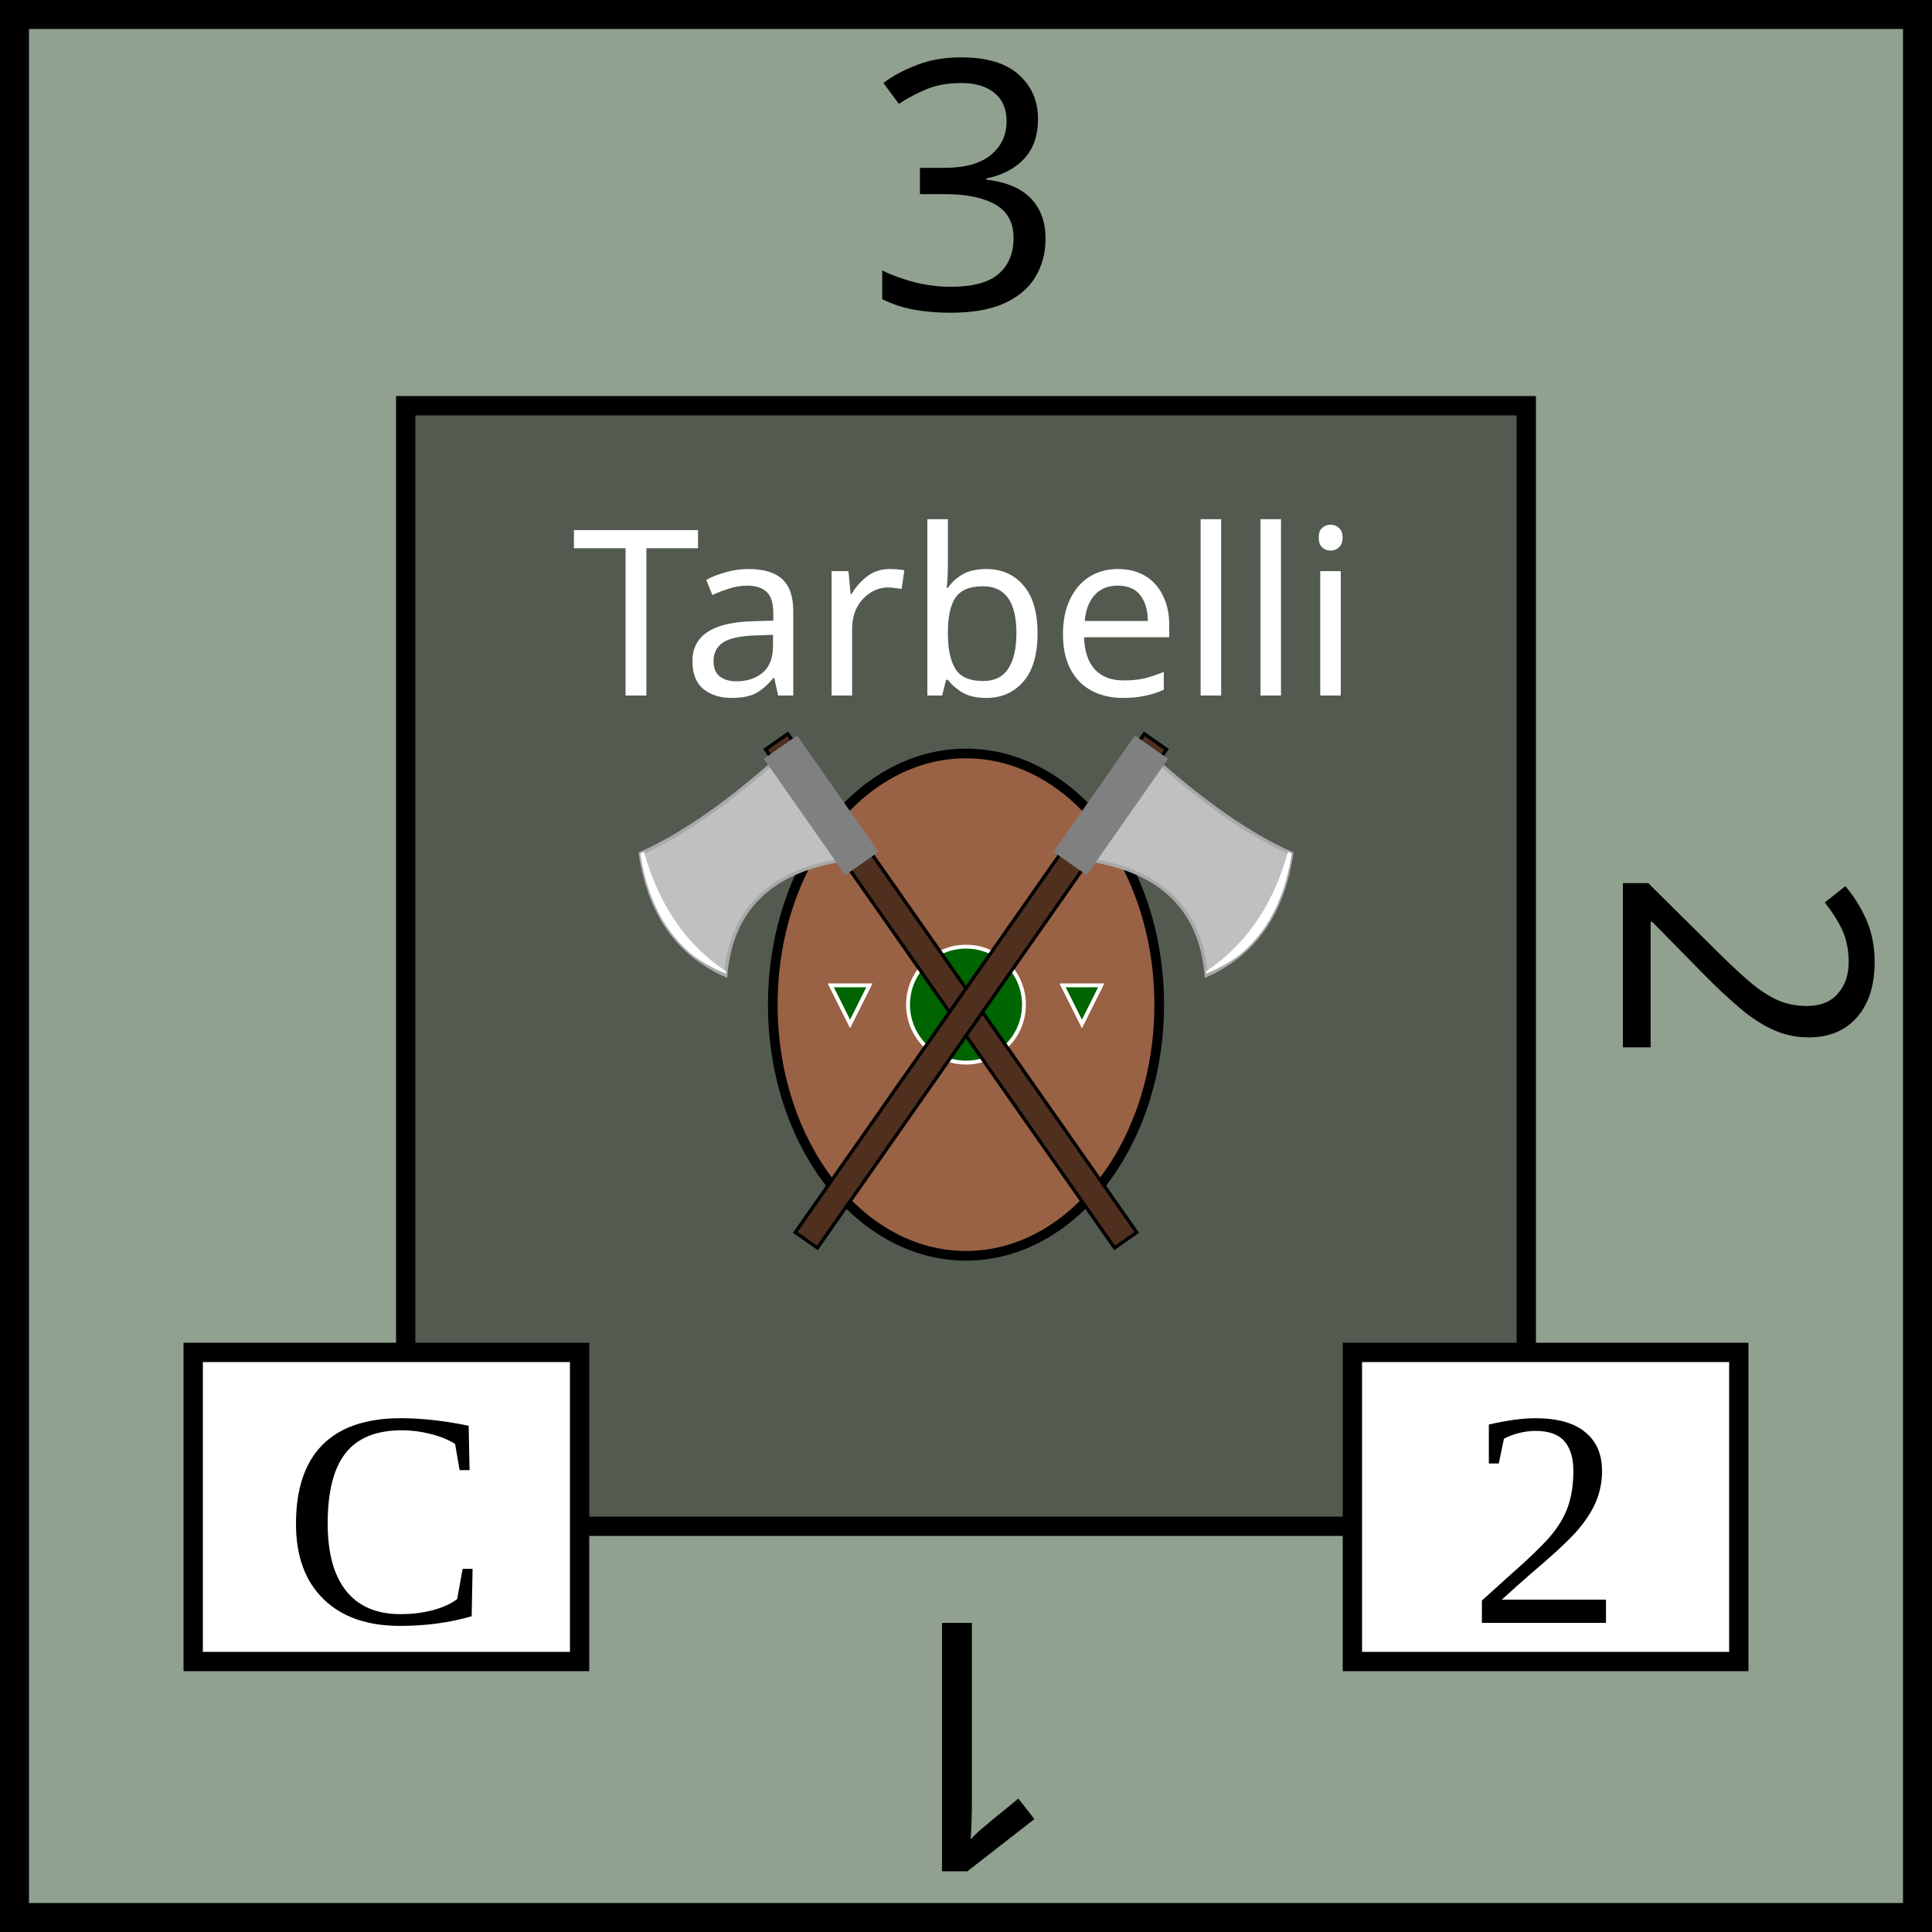
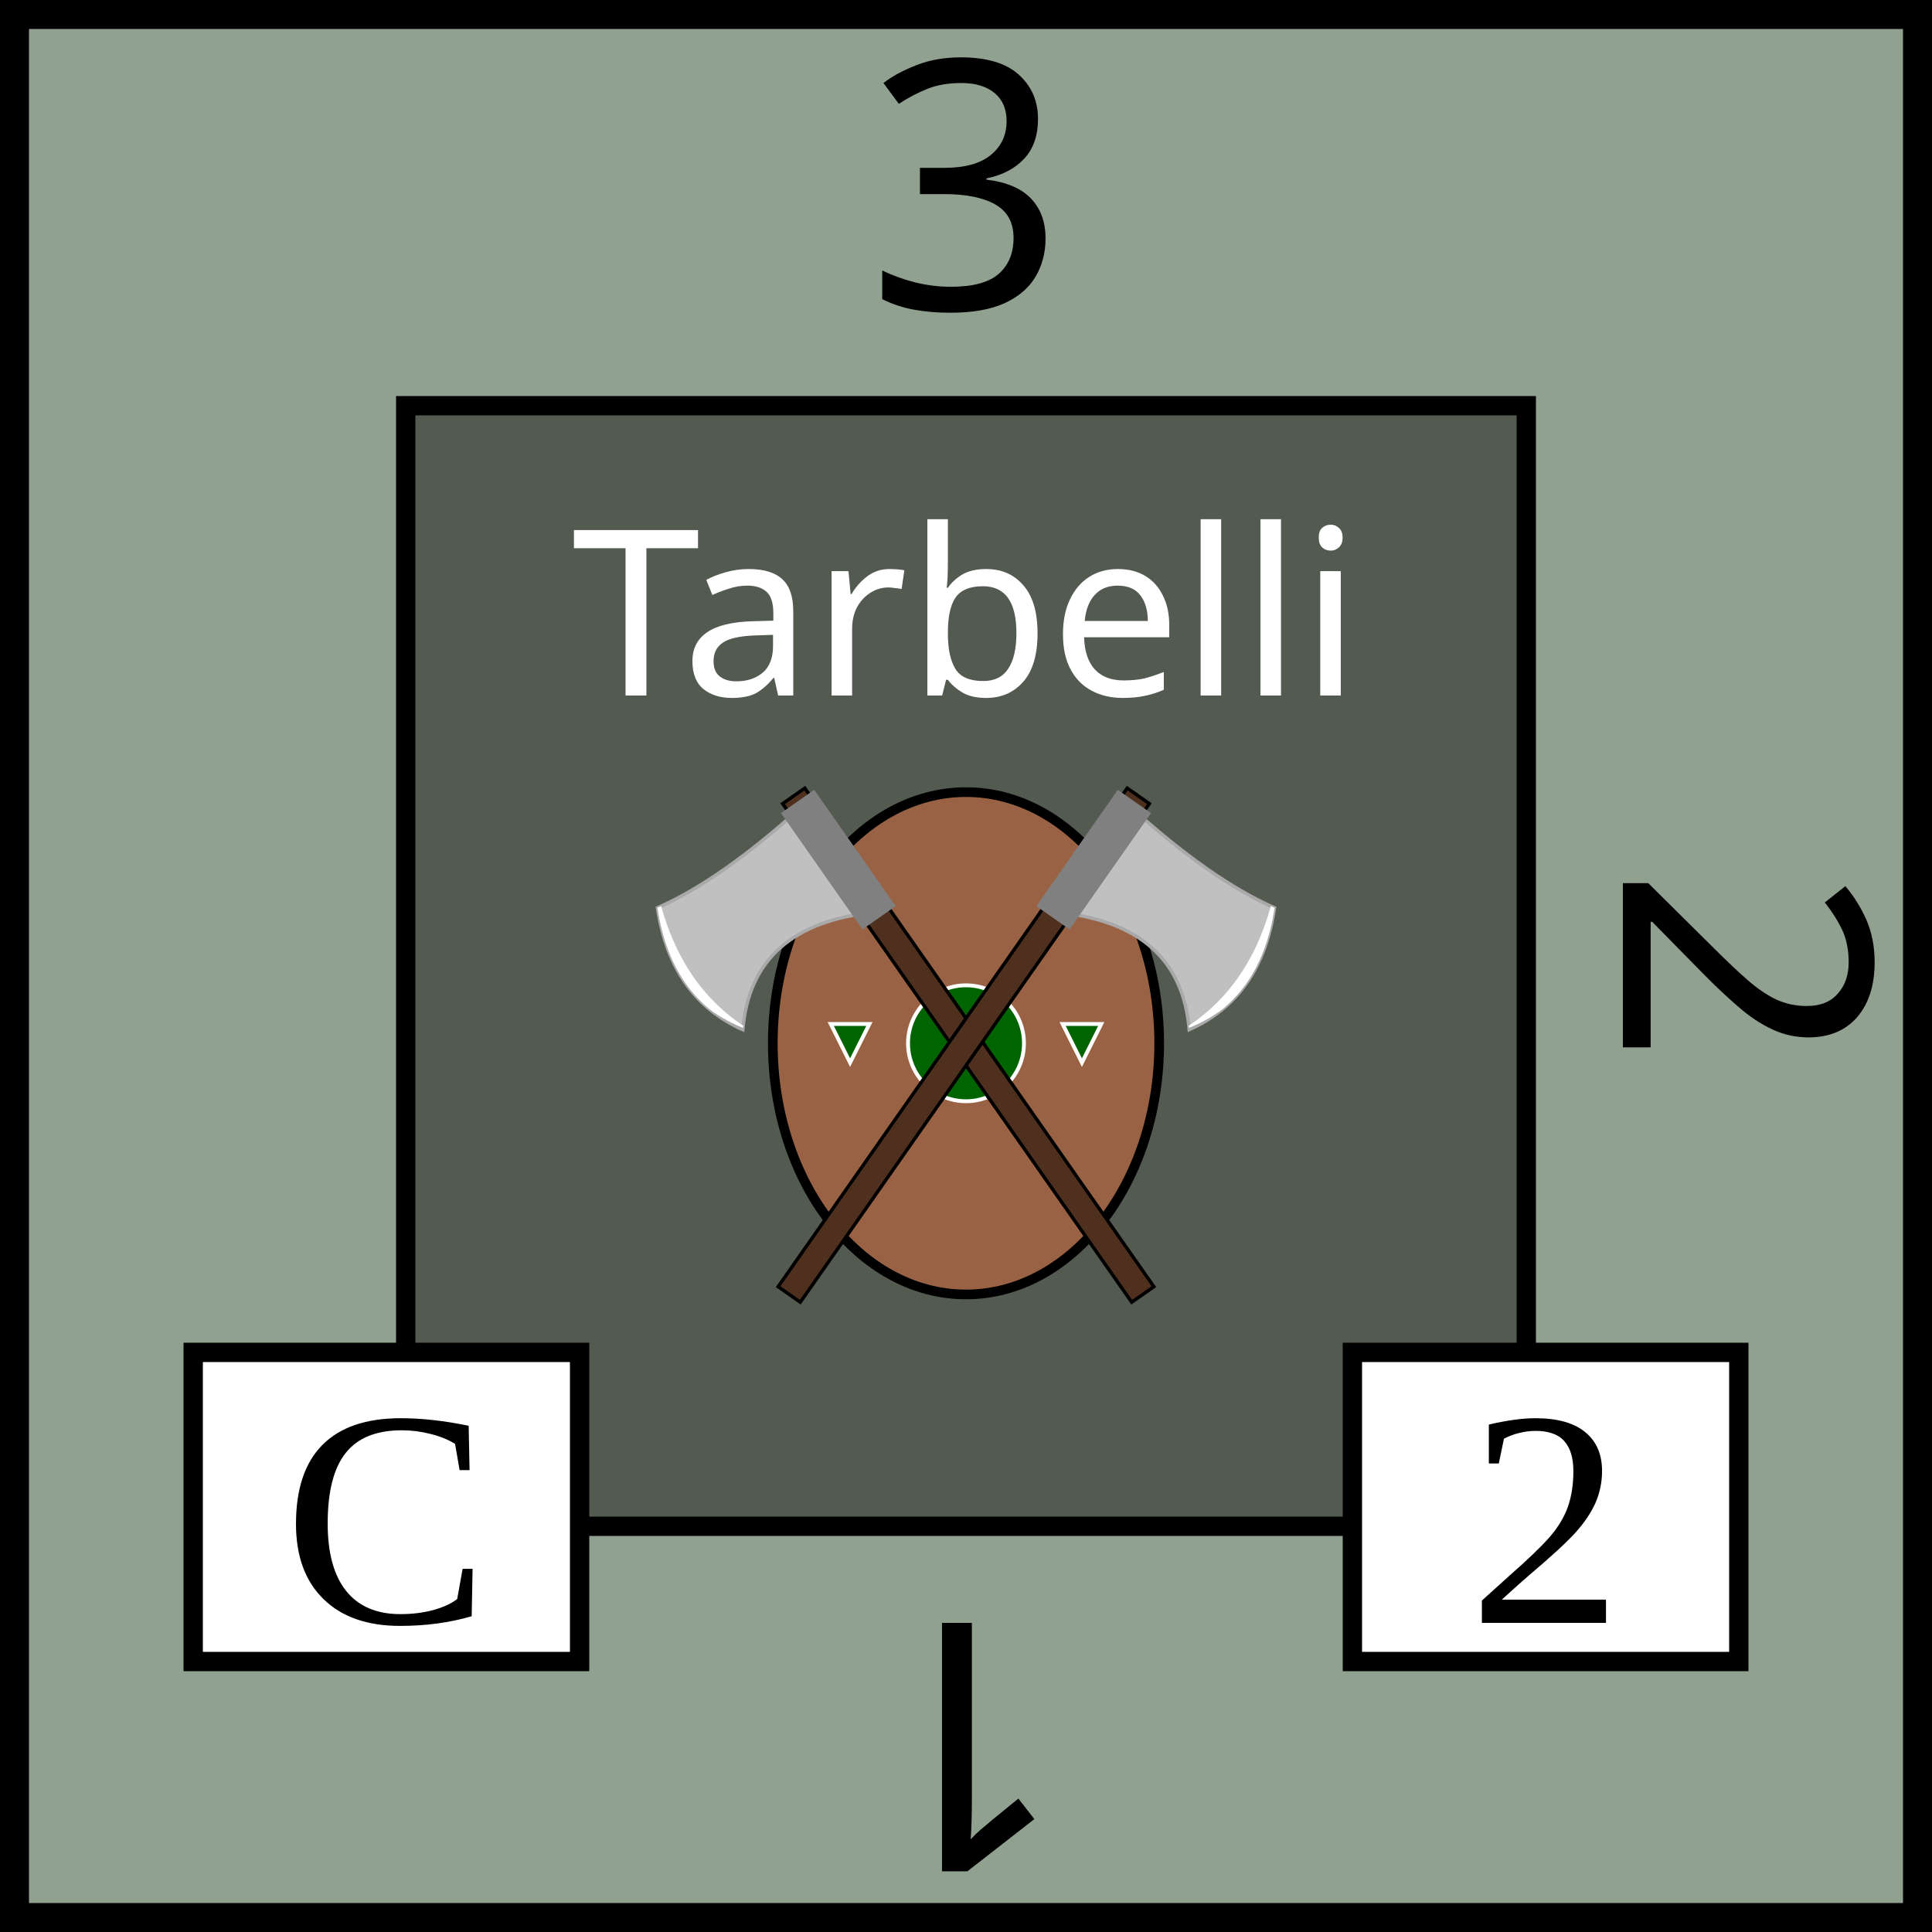
<svg xmlns="http://www.w3.org/2000/svg" viewBox="0 0 100 100" width="100" height="100">
  <defs>
    <clipPath id="axe-blade-clip">
      <path d="           M 50 6           Q 34 8 24 6           Q 18 18 24 28           Q 34 16 50 25         " />
    </clipPath>
  </defs>
  <rect id="background" fill="rgb(144,161,144)" height="100" width="100" stroke="black" stroke-width="3" />
  <g id="tribe" text-anchor="middle" font-size="12" font-family="Papyrus">
    <rect x="21" y="21" width="58" height="58" fill="rgb(83,91,81)" stroke="black" />
    <text x="50" y="36" fill="white">Tarbelli</text>
-     <ellipse id="shield" cx="50" cy="52" rx="10" ry="13" fill="#996244" stroke="black" stroke-width="0.5" />
-     <circle cx="50" cy="52" r="3" fill="darkgreen" stroke="white" stroke-width="0.2" />
-     <polygon points="43,51 44,53 45,51" fill="darkgreen" stroke="white" stroke-width="0.2" />
-     <polygon points="55,51 56,53 57,51" fill="darkgreen" stroke="white" stroke-width="0.2" />
+     <ellipse id="shield" cx="50" cy="54" rx="10" ry="13" fill="#996244" stroke="black" stroke-width="0.5" />
+     <circle cx="50" cy="54" r="3" fill="darkgreen" stroke="white" stroke-width="0.2" />
+     <polygon points="43,53 44,55 45,53" fill="darkgreen" stroke="white" stroke-width="0.2" />
+     <polygon points="55,53 56,55 57,53" fill="darkgreen" stroke="white" stroke-width="0.2" />
  </g>
-   <g id="axe" transform="scale(0.35) rotate(-35,250,-46)">
+   <g id="axe" transform="scale(0.35) rotate(-35,264,-46)">
    <rect id="axe-handle" x="48" y="4" width="4" height="90" fill="#4f301f" stroke="black" stroke-width="0.5" />
    <path id="axe-blade" d="         M 50 6         Q 34 8 24 6         Q 18 18 24 28         Q 34 16 50 25       " fill="silver" stroke="darkgrey" stroke-width="0.5" />
    <path id="axe-blade-edge" d="         M 24 5         Q 17 18 25 29         Q 20 18 25 5         Z       " fill="white" clip-path="url(#axe-blade-clip)" />
    <rect id="blade-base" x="47" y="5" width="6" height="21" fill="grey" />
  </g>
  <use href="#axe" transform="scale(-1,1) translate(-100,0)" />
  <g id="attributes" text-anchor="middle" font-size="16">
    <rect id="initiative" x="10" y="70" height="16" width="20" fill="white" stroke="black" />
    <text x="20" y="84">C</text>
    <rect id="firepower" x="70" y="70" height="16" width="20" fill="white" stroke="black" />
    <text x="80" y="84">2</text>
  </g>
  <g id="strength" text-anchor="middle" font-family="Papyrus" font-size="18">
    <text x="50" y="16">3</text>
    <text x="50" y="16" transform="rotate(90,50,50)">2</text>
    <text x="50" y="16" transform="rotate(180,50,50)">1</text>
  </g>
</svg>
